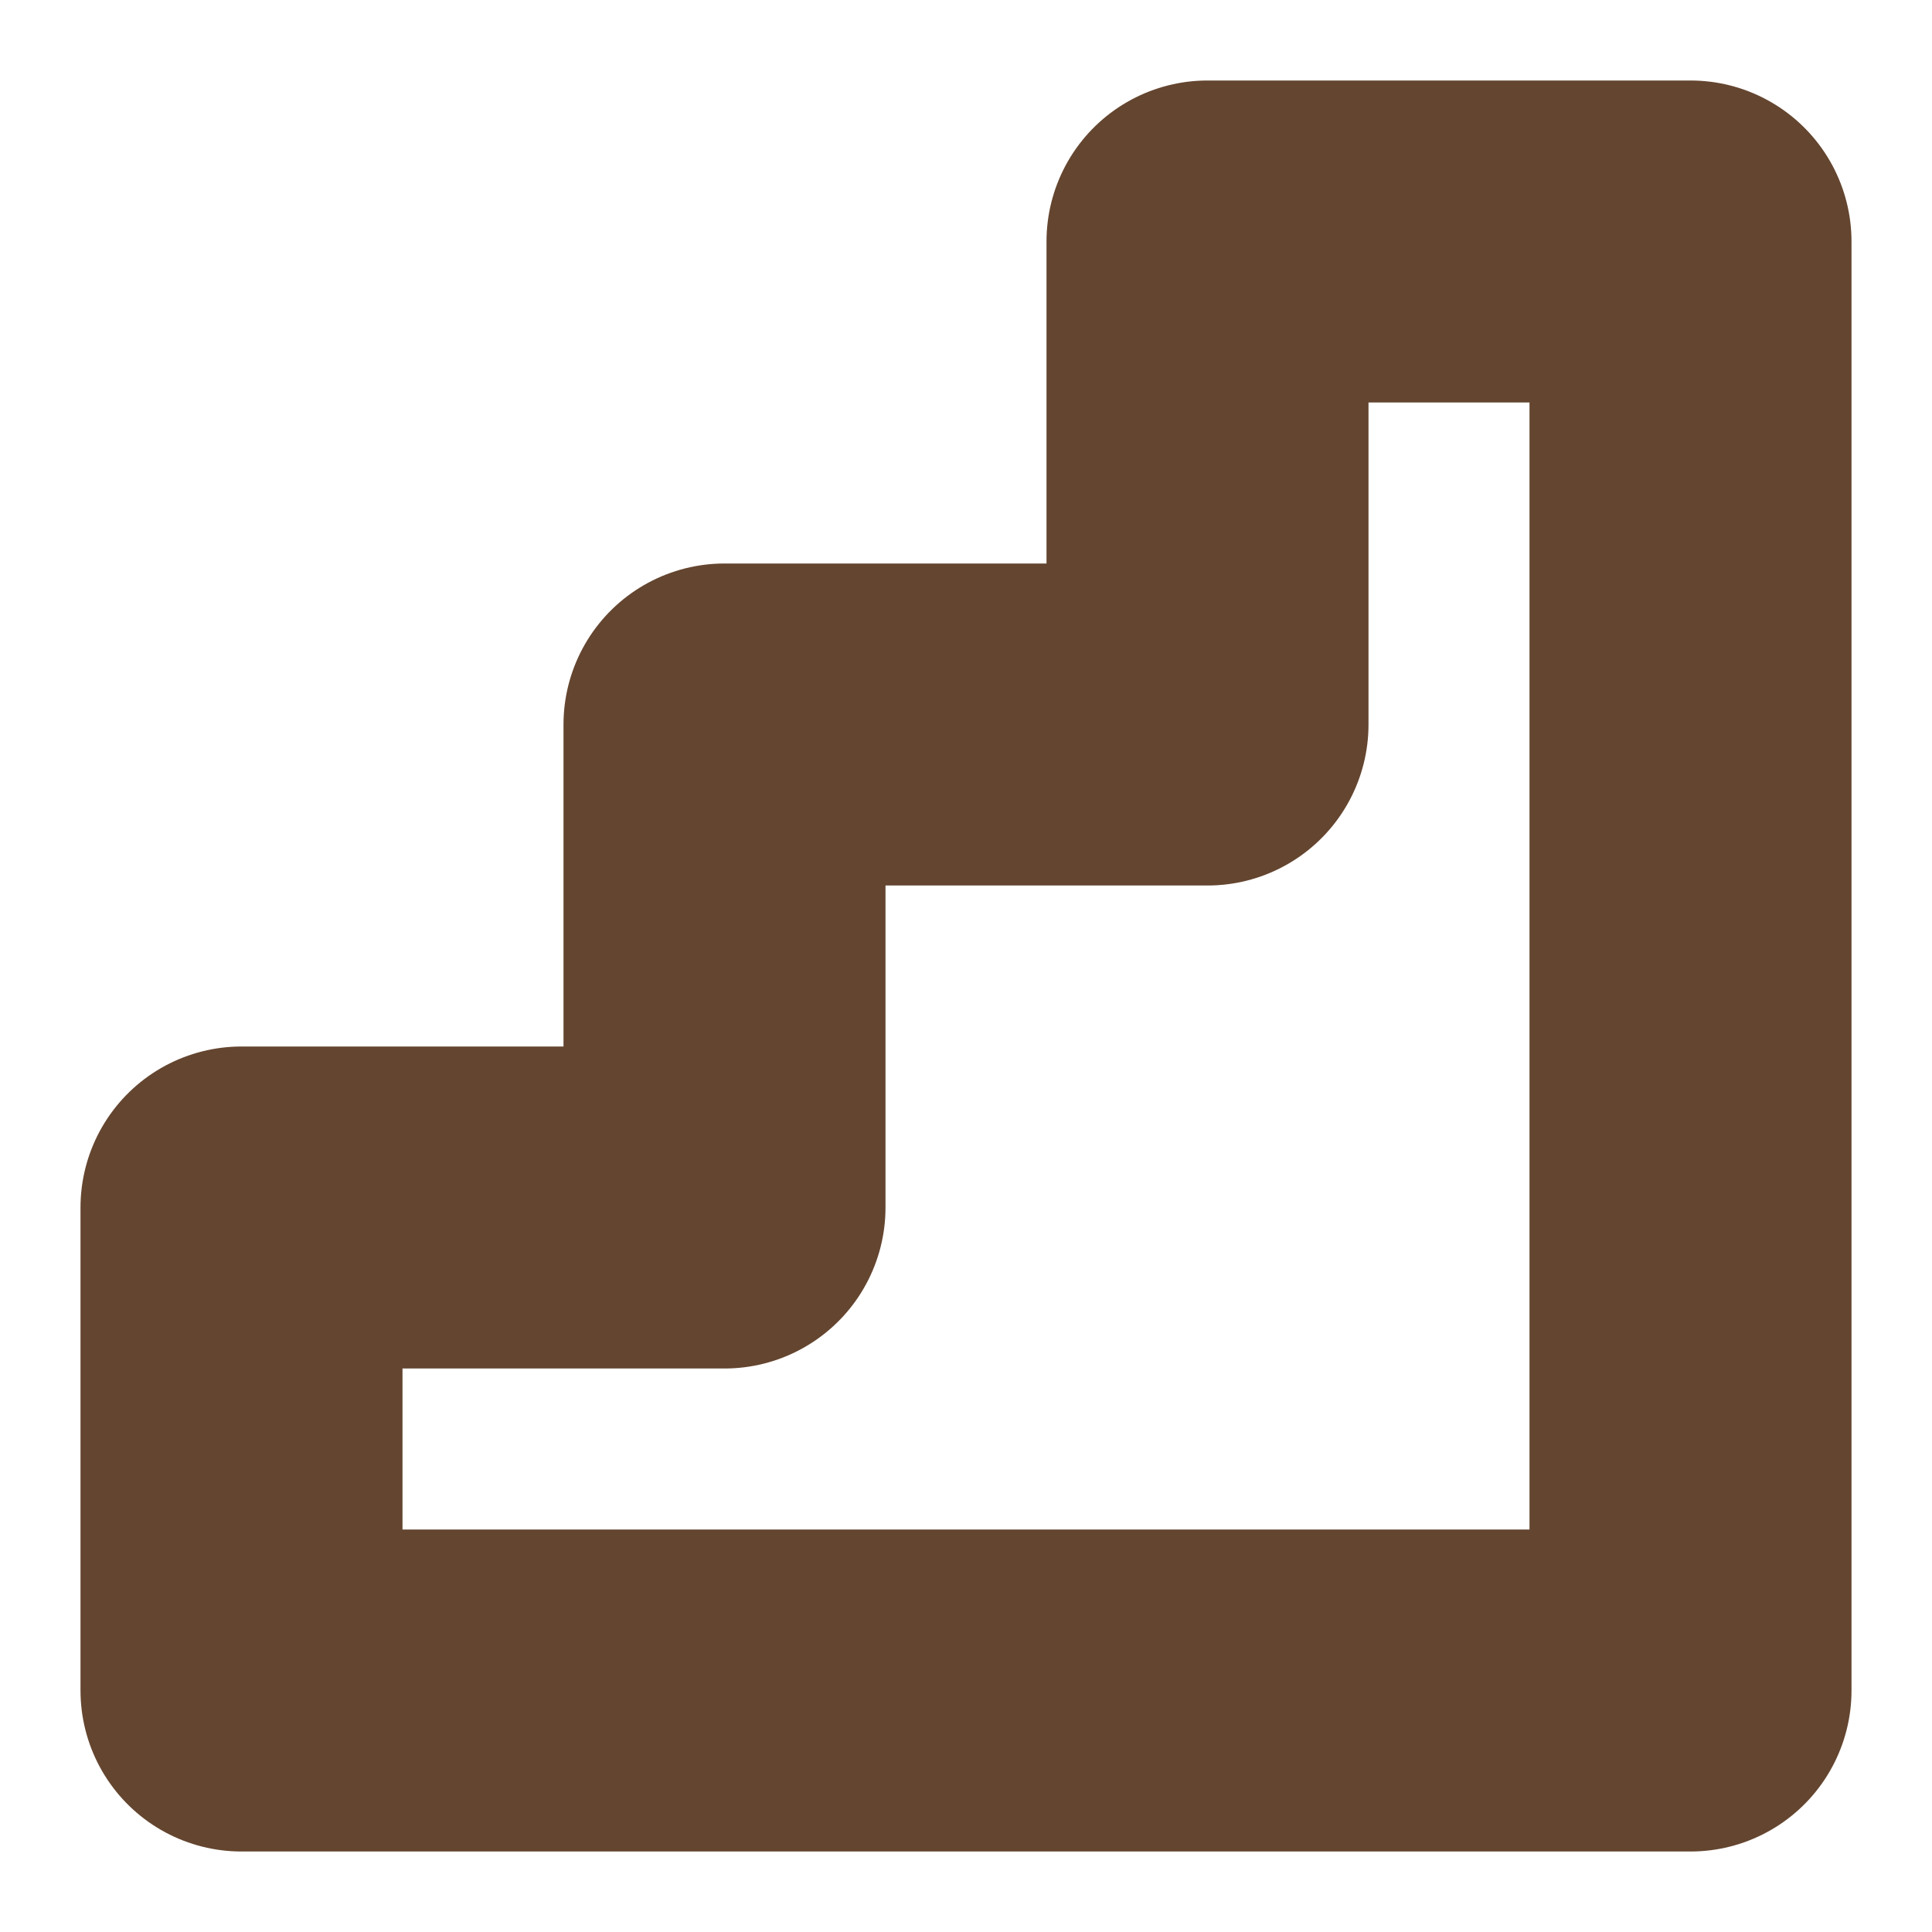
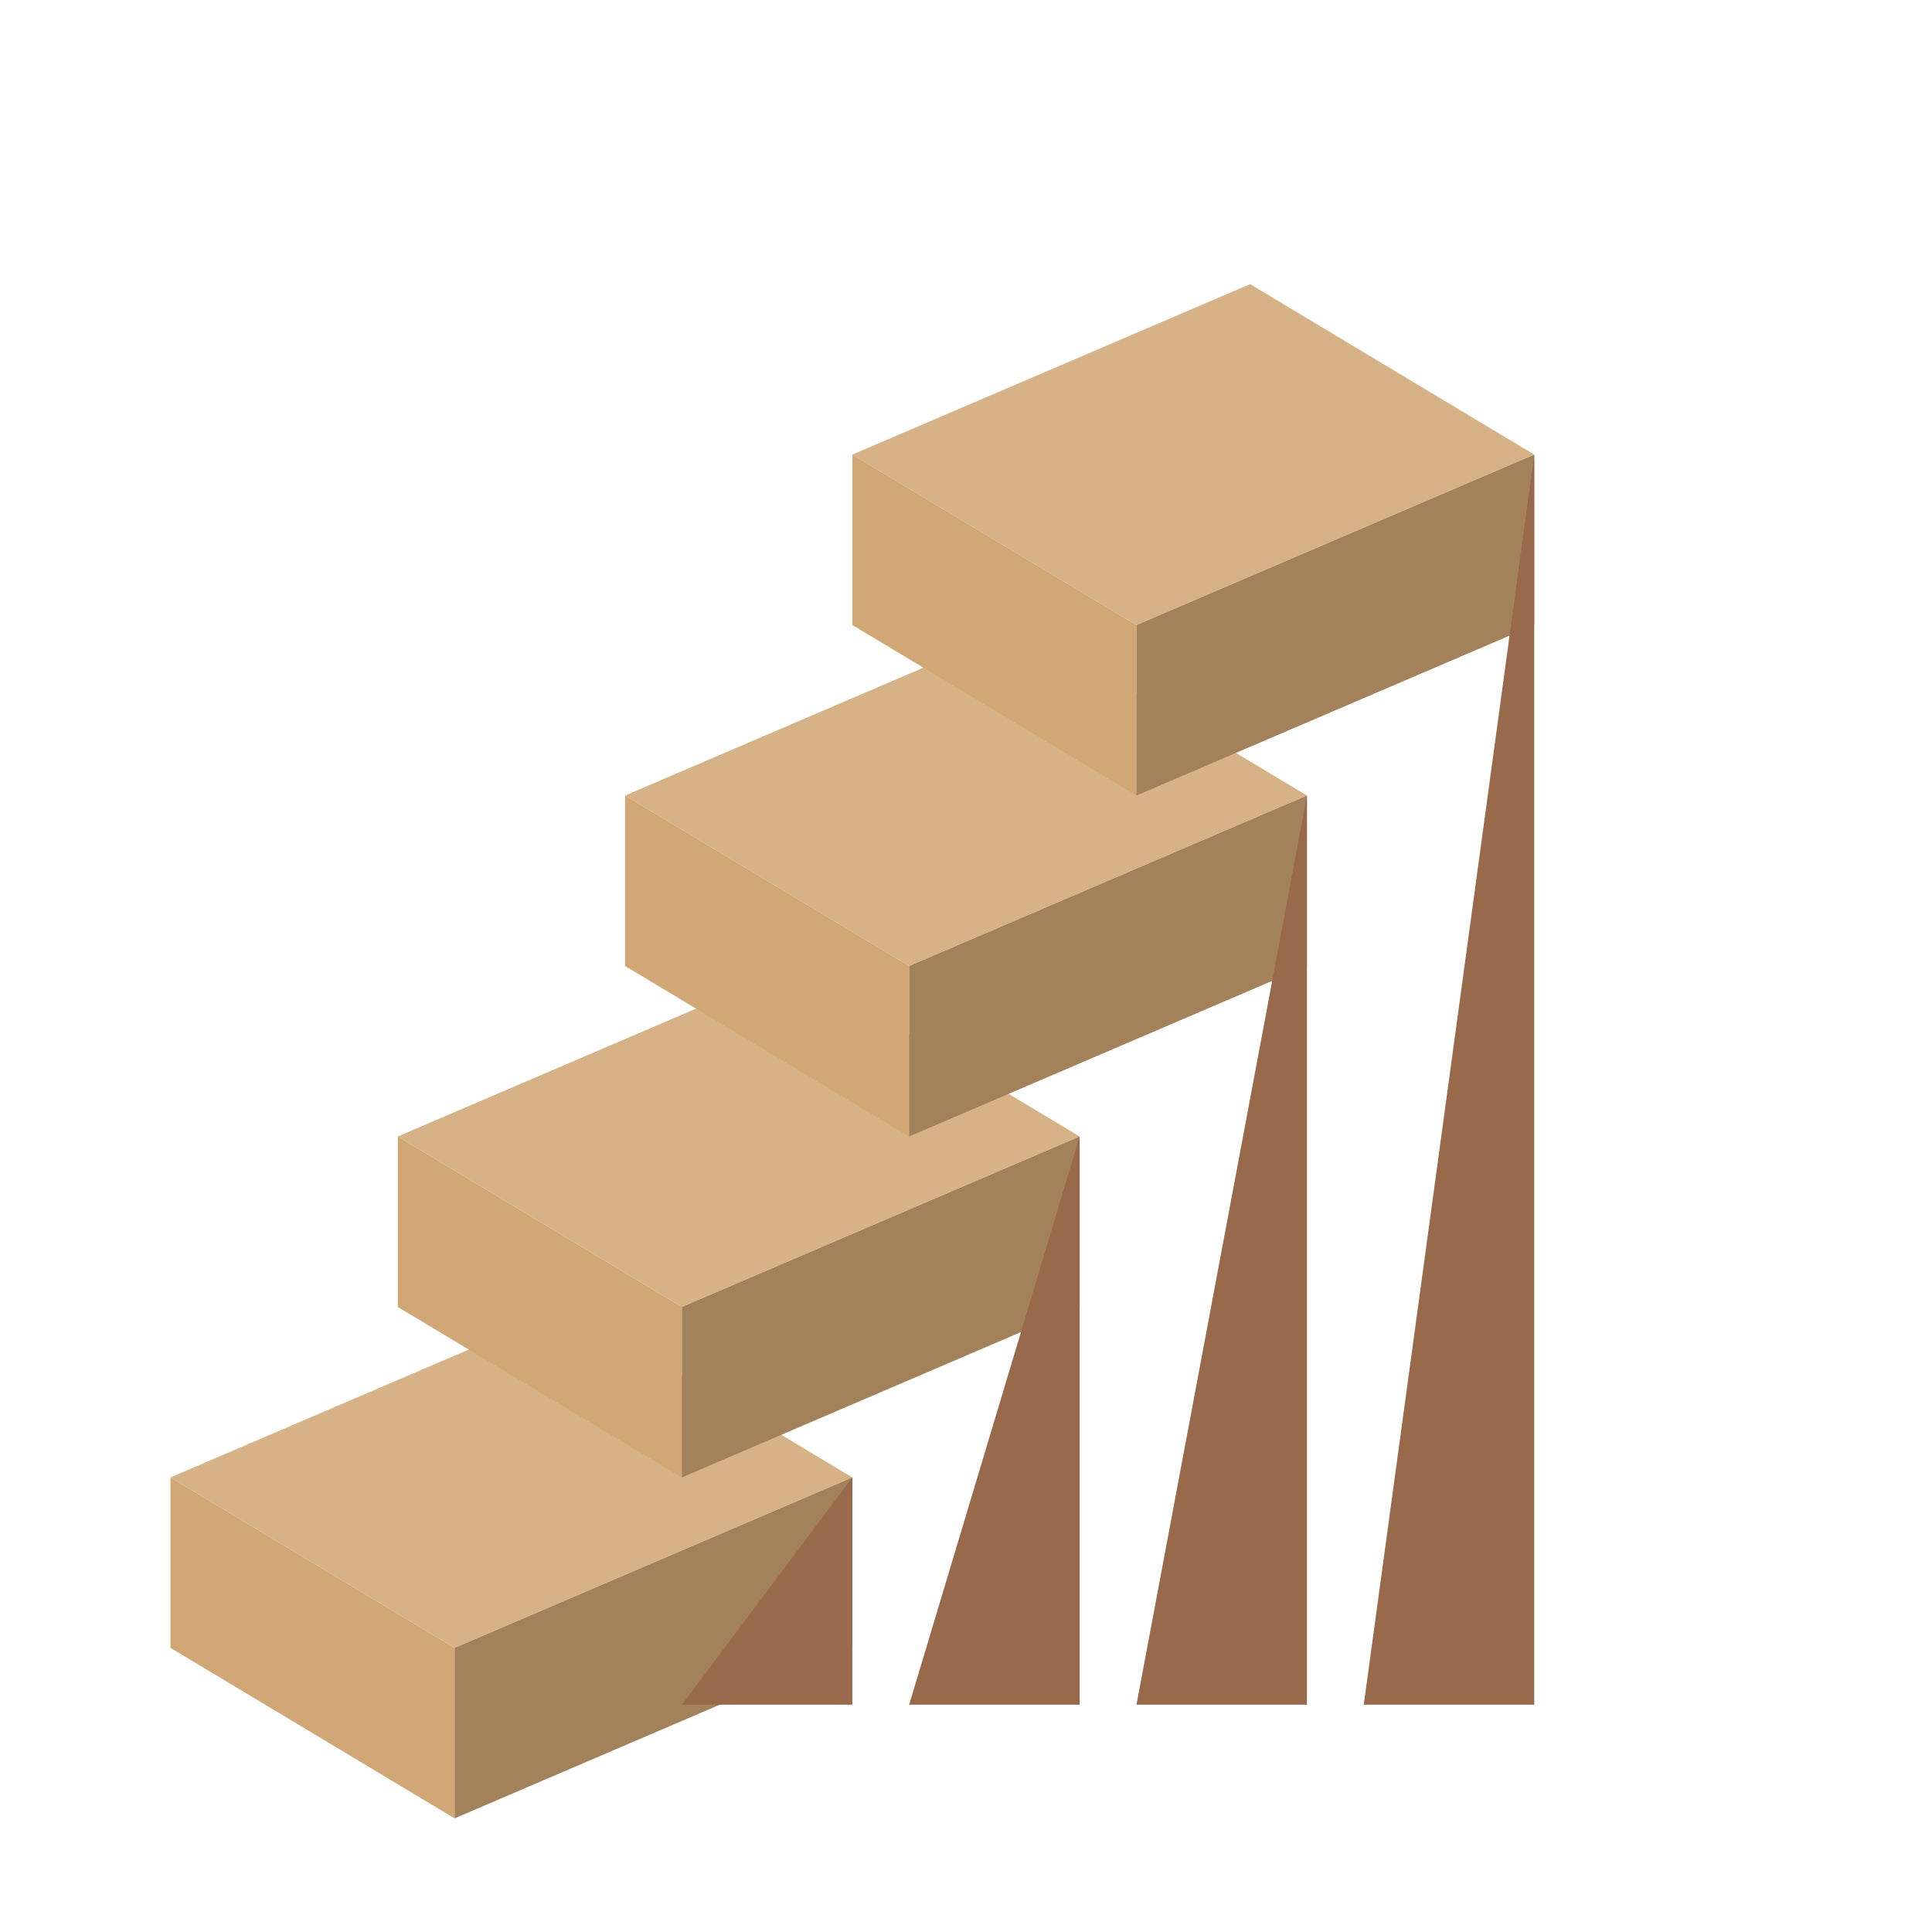
- <svg xmlns="http://www.w3.org/2000/svg" width="24" height="24" viewBox="0 0 24 24">
-   <path d="M3 21v-6h6V9h6V3h6M3 21h18V3" fill="none" stroke="#64452f" stroke-width="4" stroke-linecap="round" stroke-linejoin="round" />
+ <svg xmlns="http://www.w3.org/2000/svg" width="34" height="34" viewBox="0 0 34 34">
+   <g transform="translate(3 23)">
+     <polygon points="0,3 7,0 12,3 5,6" fill="#d7b286" />
+     <polygon points="0,3 5,6 5,9 0,6" fill="#d1a775" />
+     <polygon points="5,6 12,3 12,6 5,9" fill="#a3825b" />
+   </g>
+   <polygon points="15,26 15,29 15,30 12,30" fill="#986a4b" />
+   <g transform="translate(7 17)">
+     <polygon points="0,3 7,0 12,3 5,6" fill="#d7b286" />
+     <polygon points="0,3 5,6 5,9 0,6" fill="#d1a775" />
+     <polygon points="5,6 12,3 12,6 5,9" fill="#a3825b" />
+   </g>
+   <polygon points="19,20 19,23 19,30 16,30" fill="#986a4b" />
+   <g transform="translate(11 11)">
+     <polygon points="0,3 7,0 12,3 5,6" fill="#d7b286" />
+     <polygon points="0,3 5,6 5,9 0,6" fill="#d1a775" />
+     <polygon points="5,6 12,3 12,6 5,9" fill="#a3825b" />
+   </g>
+   <polygon points="23,14 23,17 23,30 20,30" fill="#986a4b" />
+   <g transform="translate(15 5)">
+     <polygon points="0,3 7,0 12,3 5,6" fill="#d7b286" />
+     <polygon points="0,3 5,6 5,9 0,6" fill="#d1a775" />
+     <polygon points="5,6 12,3 12,6 5,9" fill="#a3825b" />
+   </g>
+   <polygon points="27,8 27,11 27,30 24,30" fill="#986a4b" />
</svg>
